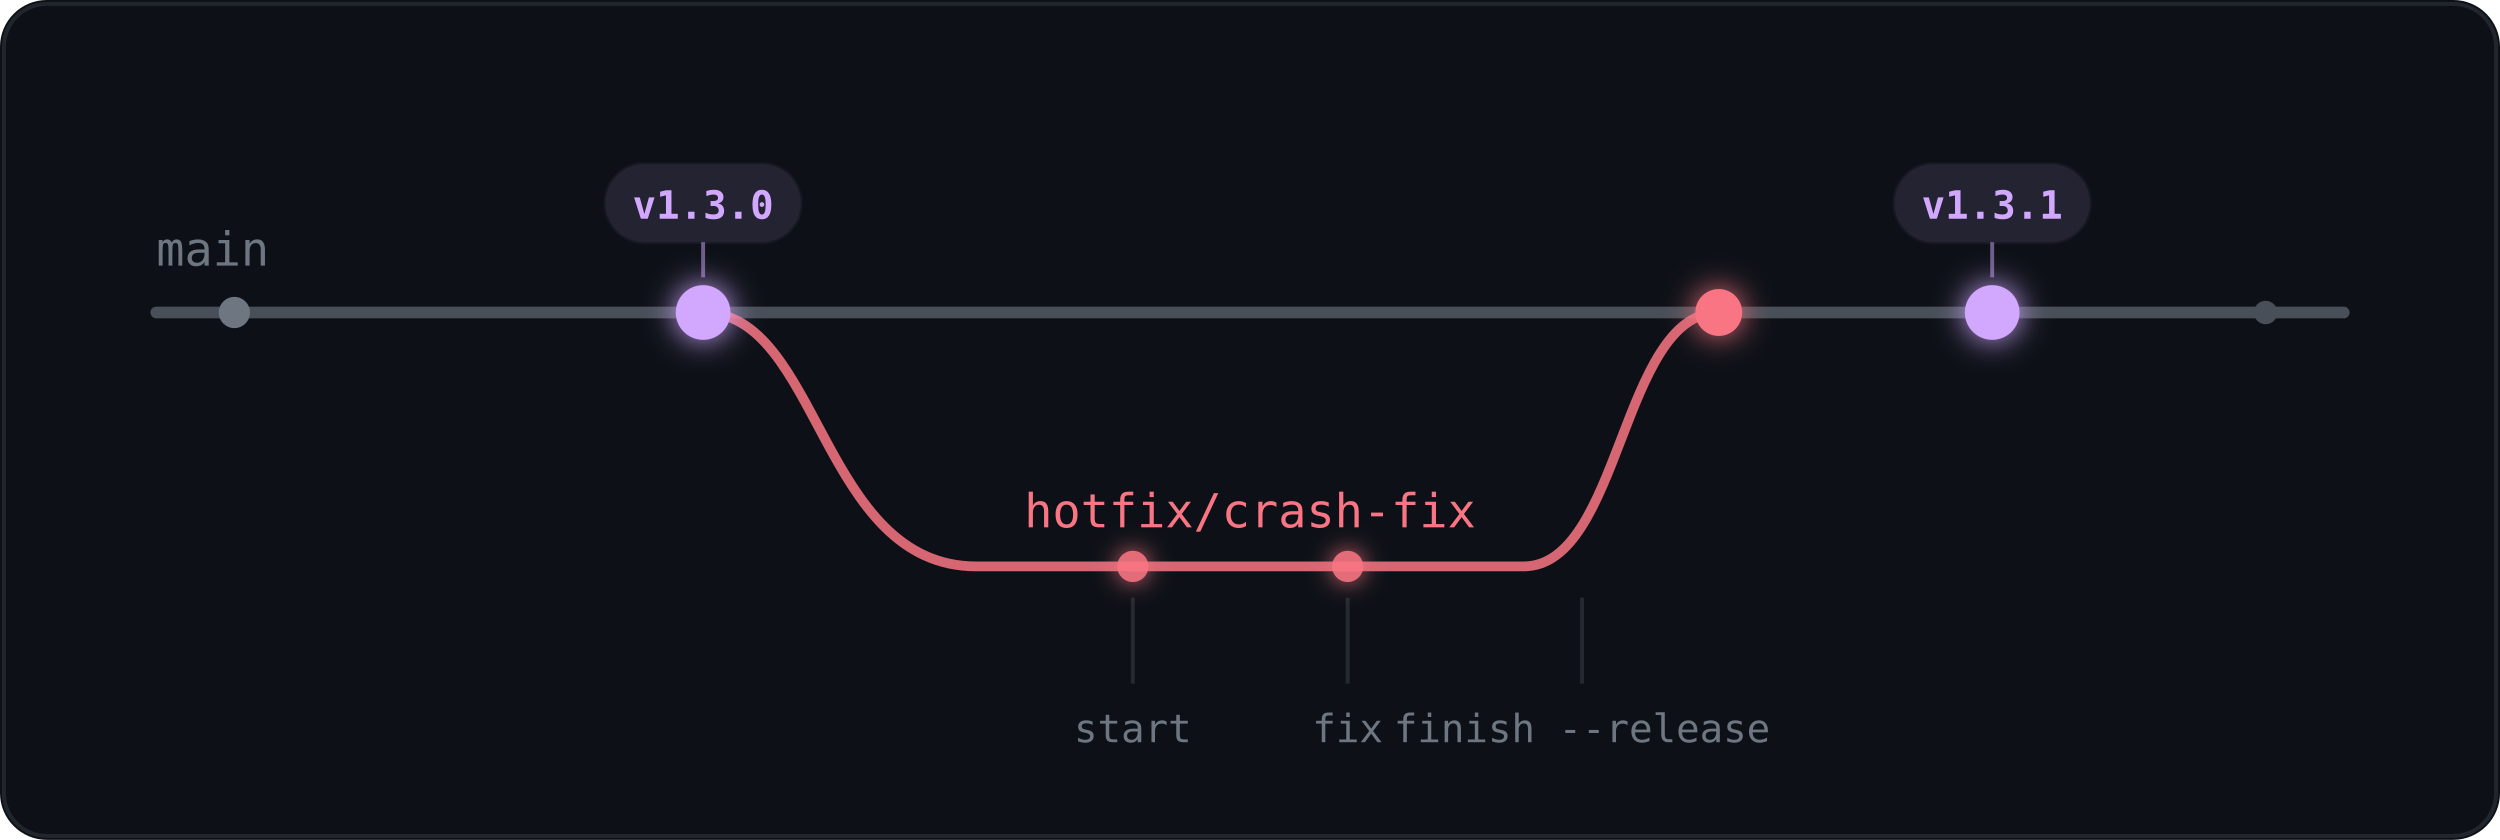
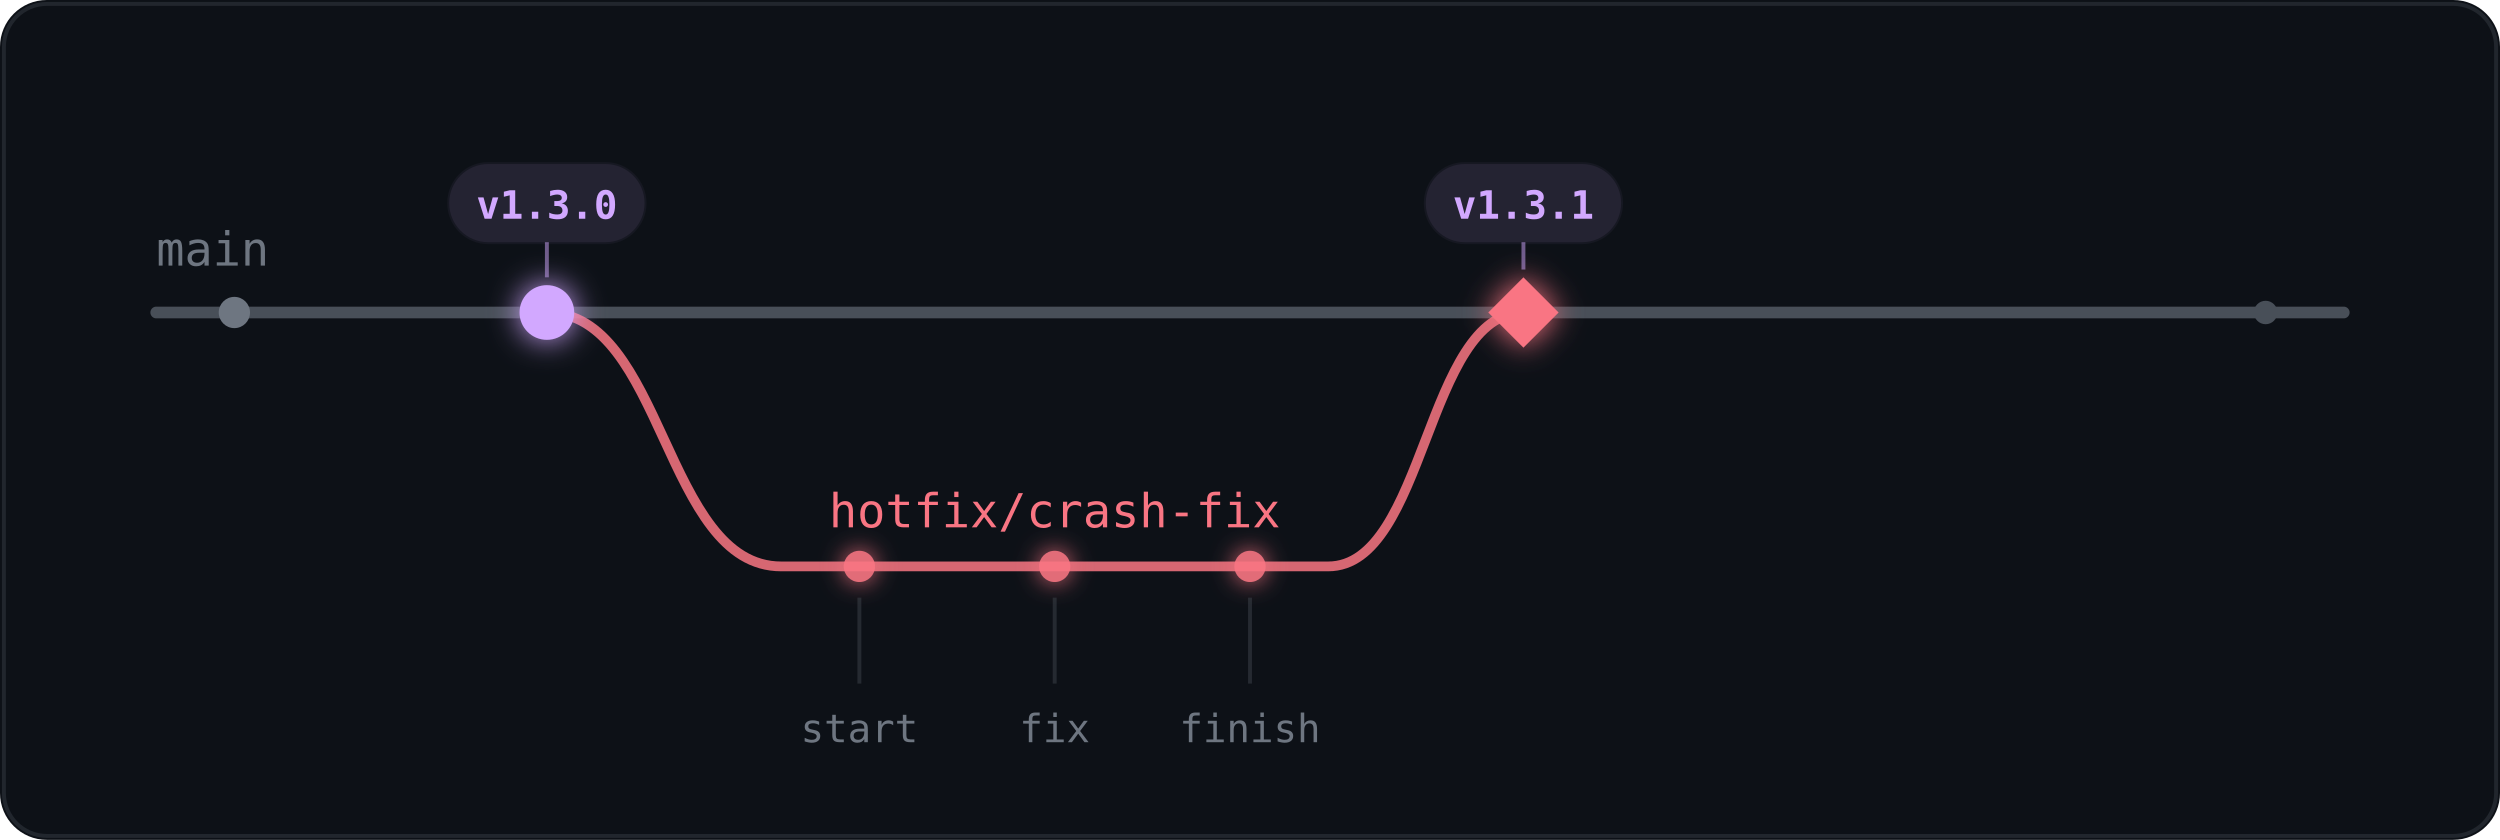
<svg xmlns="http://www.w3.org/2000/svg" viewBox="0 0 640 215" width="640" height="215">
  <style>
    .label { font-family: 'SF Mono', 'Cascadia Code', 'Fira Code', 'Consolas', monospace; font-size: 12px; }
    .tag { font-family: 'SF Mono', 'Cascadia Code', 'Fira Code', 'Consolas', monospace; font-size: 10px; font-weight: 600; }
    .step { font-family: 'SF Mono', 'Cascadia Code', 'Fira Code', 'Consolas', monospace; font-size: 10px; }
  </style>
  <defs>
    <filter id="glow" x="-100%" y="-100%" width="300%" height="300%">
      <feGaussianBlur in="SourceGraphic" stdDeviation="4" result="blur" />
      <feMerge>
        <feMergeNode in="blur" />
        <feMergeNode in="SourceGraphic" />
      </feMerge>
    </filter>
    <filter id="glow-sm" x="-100%" y="-100%" width="300%" height="300%">
      <feGaussianBlur in="SourceGraphic" stdDeviation="3" result="blur" />
      <feMerge>
        <feMergeNode in="blur" />
        <feMergeNode in="SourceGraphic" />
      </feMerge>
    </filter>
  </defs>
  <rect width="640" height="215" rx="12" fill="#0d1117" />
  <rect width="638" height="213" x="1" y="1" rx="11" fill="none" stroke="#21262d" stroke-width="1" />
  <line x1="40" y1="80" x2="600" y2="80" stroke="#484f58" stroke-width="3" stroke-linecap="round" />
-   <path d="M 180 80 C 210 80, 210 145, 250 145 L 390 145 C 415 145, 415 80, 440 80" stroke="#f97583" stroke-width="2.5" fill="none" stroke-linecap="round" stroke-linejoin="round" opacity="0.85" />
+   <path d="M 140 80 C 170 80, 170 145, 200 145 L 340 145 C 365 145, 365 80, 390 80" stroke="#f97583" stroke-width="2.5" fill="none" stroke-linecap="round" stroke-linejoin="round" opacity="0.85" />
  <circle cx="60" cy="80" r="4" fill="#6e7681" />
-   <circle cx="180" cy="80" r="7" fill="#d2a8ff" filter="url(#glow)" />
-   <circle cx="440" cy="80" r="6" fill="#f97583" filter="url(#glow)" />
-   <circle cx="510" cy="80" r="7" fill="#d2a8ff" filter="url(#glow)" />
+   <circle cx="140" cy="80" r="7" fill="#d2a8ff" filter="url(#glow)" />
  <circle cx="580" cy="80" r="3" fill="#484f58" />
-   <circle cx="290" cy="145" r="4" fill="#f97583" filter="url(#glow-sm)" opacity="0.9" />
-   <circle cx="345" cy="145" r="4" fill="#f97583" filter="url(#glow-sm)" opacity="0.9" />
+   <polygon points="390,71 399,80 390,89 381,80" fill="#f97583" filter="url(#glow)" />
+   <circle cx="220" cy="145" r="4" fill="#f97583" filter="url(#glow-sm)" opacity="0.9" />
+   <circle cx="270" cy="145" r="4" fill="#f97583" filter="url(#glow-sm)" opacity="0.9" />
+   <circle cx="320" cy="145" r="4" fill="#f97583" filter="url(#glow-sm)" opacity="0.9" />
  <text x="40" y="68" class="label" fill="#6e7681">main</text>
-   <text x="320" y="135" text-anchor="middle" class="label" fill="#f97583">hotfix/crash-fix</text>
-   <line x1="290" y1="153" x2="290" y2="175" stroke="#484f58" stroke-width="1" opacity="0.4" />
-   <line x1="345" y1="153" x2="345" y2="175" stroke="#484f58" stroke-width="1" opacity="0.4" />
-   <line x1="405" y1="153" x2="405" y2="175" stroke="#484f58" stroke-width="1" opacity="0.4" />
-   <text x="290" y="190" text-anchor="middle" class="step" fill="#6e7681">start</text>
-   <text x="345" y="190" text-anchor="middle" class="step" fill="#6e7681">fix</text>
-   <text x="405" y="190" text-anchor="middle" class="step" fill="#6e7681">finish --release</text>
-   <line x1="180" y1="62" x2="180" y2="71" stroke="#d2a8ff" stroke-width="1" opacity="0.5" />
-   <rect x="155" y="42" width="50" height="20" rx="10" fill="#d2a8ff" opacity="0.12" stroke="#d2a8ff" stroke-width="1" stroke-opacity="0.4" />
-   <text x="180" y="56" text-anchor="middle" class="tag" fill="#d2a8ff">v1.3.0</text>
-   <line x1="510" y1="62" x2="510" y2="71" stroke="#d2a8ff" stroke-width="1" opacity="0.5" />
-   <rect x="485" y="42" width="50" height="20" rx="10" fill="#d2a8ff" opacity="0.12" stroke="#d2a8ff" stroke-width="1" stroke-opacity="0.4" />
-   <text x="510" y="56" text-anchor="middle" class="tag" fill="#d2a8ff">v1.3.1</text>
+   <text x="270" y="135" text-anchor="middle" class="label" fill="#f97583">hotfix/crash-fix</text>
+   <line x1="220" y1="153" x2="220" y2="175" stroke="#484f58" stroke-width="1" opacity="0.4" />
+   <line x1="270" y1="153" x2="270" y2="175" stroke="#484f58" stroke-width="1" opacity="0.4" />
+   <line x1="320" y1="153" x2="320" y2="175" stroke="#484f58" stroke-width="1" opacity="0.4" />
+   <text x="220" y="190" text-anchor="middle" class="step" fill="#6e7681">start</text>
+   <text x="270" y="190" text-anchor="middle" class="step" fill="#6e7681">fix</text>
+   <text x="320" y="190" text-anchor="middle" class="step" fill="#6e7681">finish</text>
+   <line x1="140" y1="62" x2="140" y2="71" stroke="#d2a8ff" stroke-width="1" opacity="0.5" />
+   <rect x="115" y="42" width="50" height="20" rx="10" fill="#d2a8ff" opacity="0.12" stroke="#d2a8ff" stroke-width="1" stroke-opacity="0.4" />
+   <text x="140" y="56" text-anchor="middle" class="tag" fill="#d2a8ff">v1.3.0</text>
+   <line x1="390" y1="62" x2="390" y2="69" stroke="#d2a8ff" stroke-width="1" opacity="0.5" />
+   <rect x="365" y="42" width="50" height="20" rx="10" fill="#d2a8ff" opacity="0.12" stroke="#d2a8ff" stroke-width="1" stroke-opacity="0.4" />
+   <text x="390" y="56" text-anchor="middle" class="tag" fill="#d2a8ff">v1.3.1</text>
</svg>
